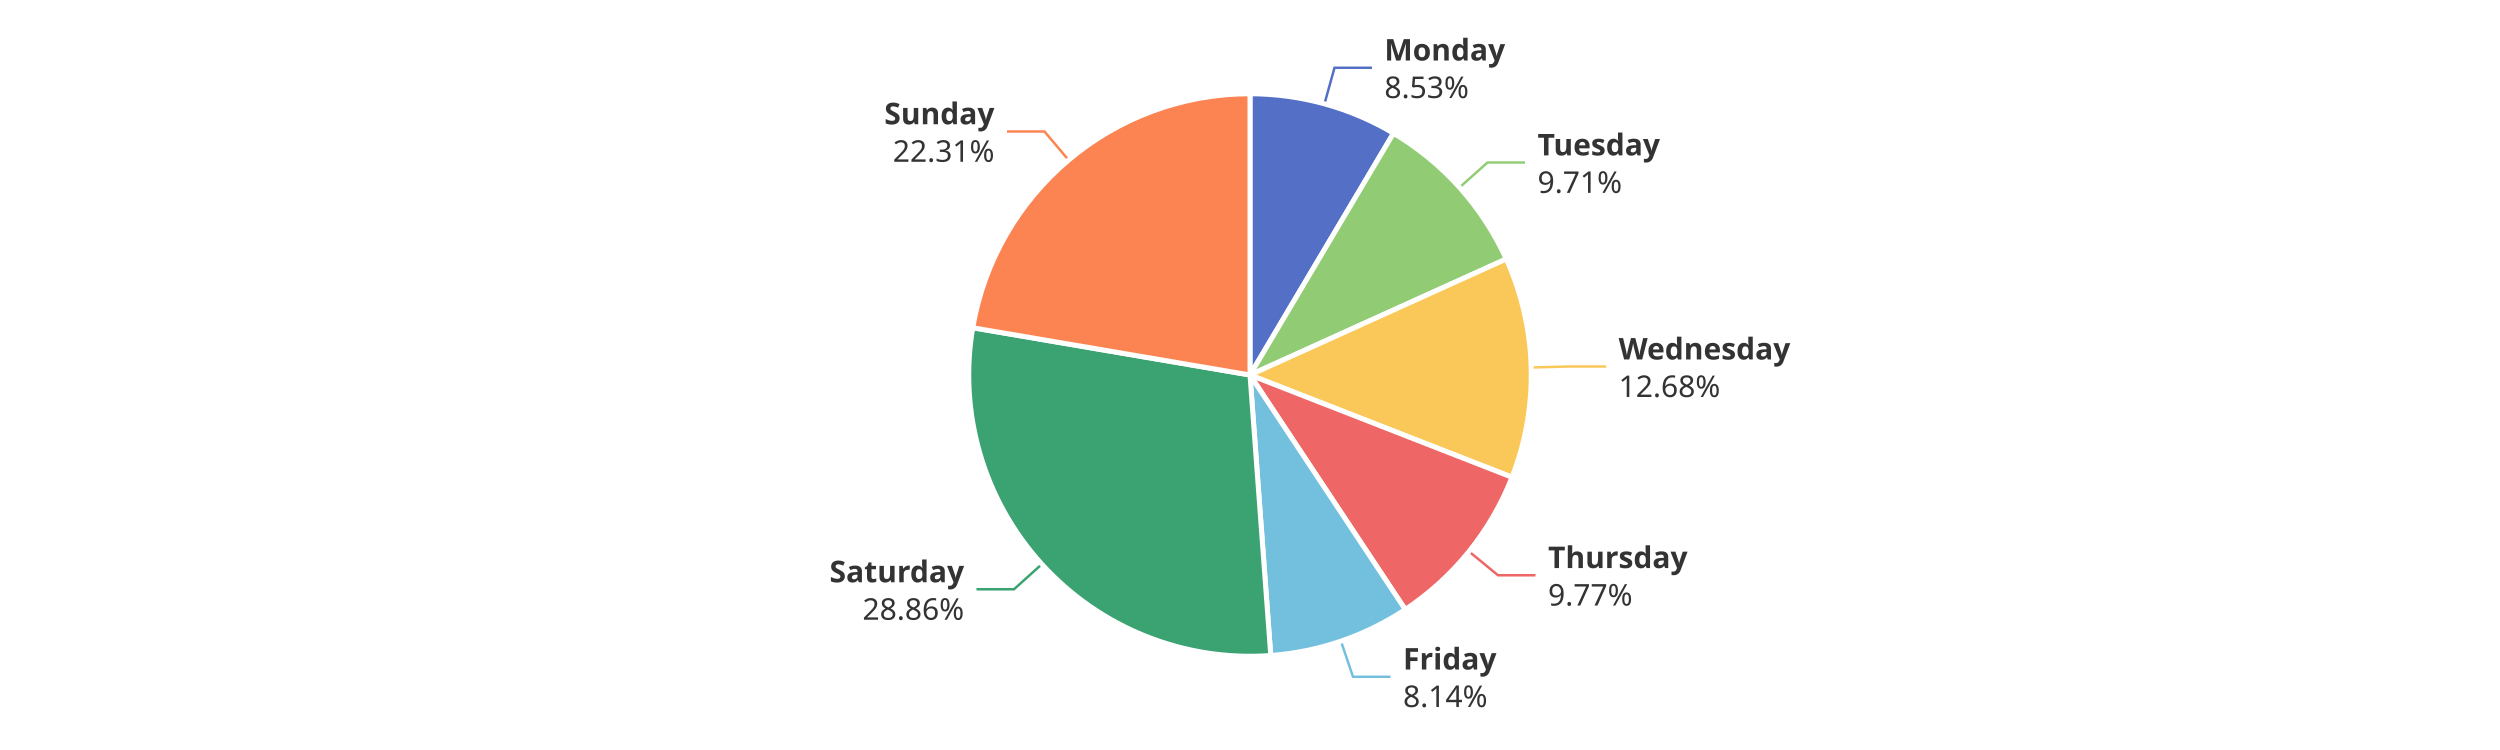
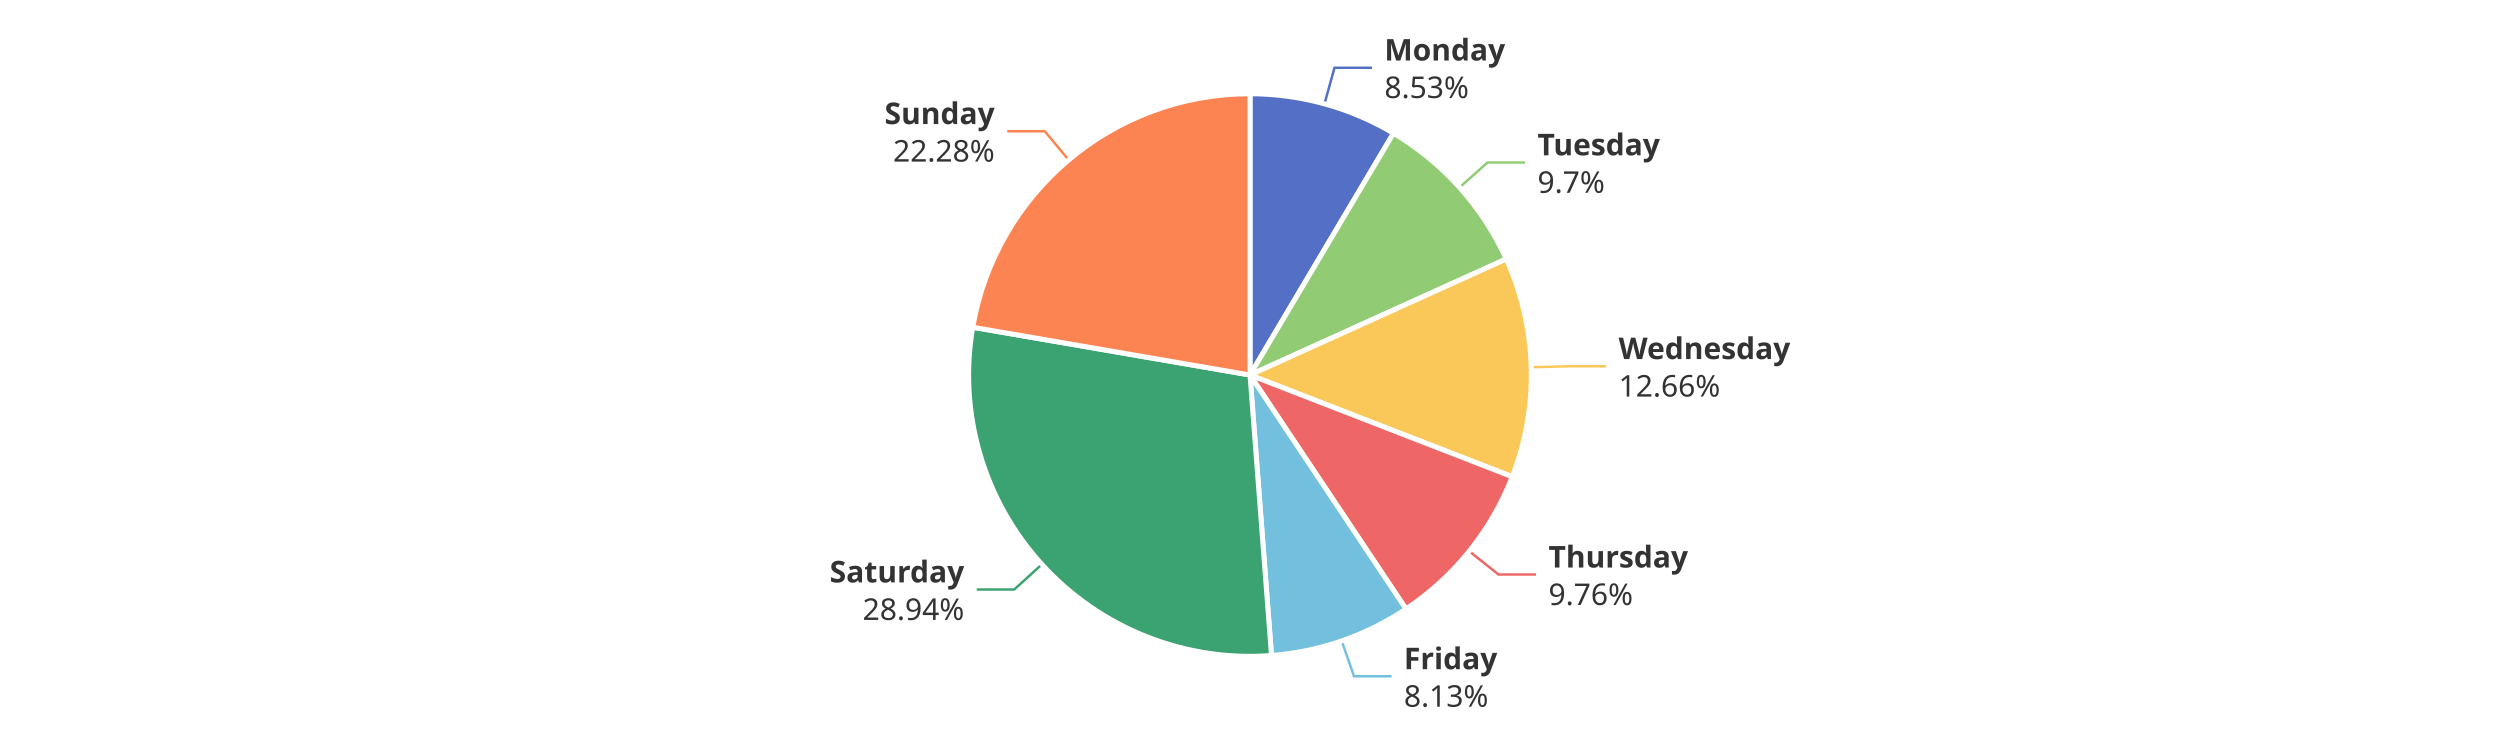
<svg xmlns="http://www.w3.org/2000/svg" width="1000" height="300" version="1.1" baseProfile="full" viewBox="0 0 1000 300">
  <rect width="1000" height="300" x="0" y="0" id="0" fill="#ffffff" />
  <polyline points="529.8 41.5 533.8 27.1 548.8 27.1" fill="none" stroke="#5470c6" />
  <polyline points="583.8 75 595 65 610 65" fill="none" stroke="#91cc75" />
-   <polyline points="612.5 147 627.5 146.6 642.5 146.6" fill="none" stroke="#fac858" />
-   <polyline points="587.6 220.6 599.2 230.1 614.2 230.1" fill="none" stroke="#ee6666" />
-   <polyline points="536.4 256.5 541.2 270.7 556.2 270.7" fill="none" stroke="#73c0de" />
-   <polyline points="416.7 225.7 405.6 235.7 390.6 235.7" fill="none" stroke="#3ba272" />
-   <polyline points="427.4 64 417.8 52.6 402.8 52.6" fill="none" stroke="#fc8452" />
+   <polyline points="612.5 146.9 627.5 146.5 642.5 146.5" fill="none" stroke="#fac858" />
+   <polyline points="587.7 220.5 599.4 229.8 614.4 229.8" fill="none" stroke="#ee6666" />
+   <polyline points="536.7 256.4 541.6 270.5 556.6 270.5" fill="none" stroke="#73c0de" />
+   <polyline points="416.8 225.7 405.7 235.8 390.7 235.8" fill="none" stroke="#3ba272" />
+   <polyline points="427.5 64 417.9 52.5 402.9 52.5" fill="none" stroke="#fc8452" />
  <path d="M500 37.5A112.5 112.5 0 0 1 557.4 53.3L500 150Z" fill="#5470c6" stroke="#fff" stroke-width="2" stroke-linejoin="round" />
  <path d="M557.4 53.3A112.5 112.5 0 0 1 602.5 103.6L500 150Z" fill="#91cc75" stroke="#fff" stroke-width="2" stroke-linejoin="round" />
-   <path d="M602.5 103.6A112.5 112.5 0 0 1 604.8 190.9L500 150Z" fill="#fac858" stroke="#fff" stroke-width="2" stroke-linejoin="round" />
-   <path d="M604.8 190.9A112.5 112.5 0 0 1 562.1 243.8L500 150Z" fill="#ee6666" stroke="#fff" stroke-width="2" stroke-linejoin="round" />
-   <path d="M562.1 243.8A112.5 112.5 0 0 1 508.3 262.2L500 150Z" fill="#73c0de" stroke="#fff" stroke-width="2" stroke-linejoin="round" />
-   <path d="M508.3 262.2A112.5 112.5 0 0 1 389.1 131.1L500 150Z" fill="#3ba272" stroke="#fff" stroke-width="2" stroke-linejoin="round" />
-   <path d="M389.1 131.1A112.5 112.5 0 0 1 500 37.5L500 150Z" fill="#fc8452" stroke="#fff" stroke-width="2" stroke-linejoin="round" />
+   <path d="M602.5 103.6A112.5 112.5 0 0 1 604.9 190.7L500 150Z" fill="#fac858" stroke="#fff" stroke-width="2" stroke-linejoin="round" />
+   <path d="M604.9 190.7A112.5 112.5 0 0 1 562.4 243.6L500 150Z" fill="#ee6666" stroke="#fff" stroke-width="2" stroke-linejoin="round" />
+   <path d="M562.4 243.6A112.5 112.5 0 0 1 508.6 262.2L500 150Z" fill="#73c0de" stroke="#fff" stroke-width="2" stroke-linejoin="round" />
+   <path d="M508.6 262.2A112.5 112.5 0 0 1 389.1 130.9L500 150Z" fill="#3ba272" stroke="#fff" stroke-width="2" stroke-linejoin="round" />
+   <path d="M389.1 130.9A112.5 112.5 0 0 1 500 37.5L500 150Z" fill="#fc8452" stroke="#fff" stroke-width="2" stroke-linejoin="round" />
  <path d="M0 -15l42.8 0l0 30l-42.8 0Z" transform="translate(553.7597 27.0507)" fill="none" />
  <text dominant-baseline="central" text-anchor="start" style="font-size:12px;font-family:sans-serif;font-weight:bold;" y="-7.5" transform="translate(553.7597 27.0507)" fill="#333" stroke="rgb(255,255,255)" stroke-width="2" paint-order="stroke" stroke-miterlimit="2">Monday</text>
  <text dominant-baseline="central" text-anchor="start" style="font-size:12px;font-family:sans-serif;" y="7.5" transform="translate(553.7597 27.0507)" fill="#333" stroke="rgb(255,255,255)" stroke-width="2" paint-order="stroke" stroke-miterlimit="2">8.53%</text>
-   <path d="M0 -15l46.2 0l0 30l-46.2 0Z" transform="translate(615.0274 64.9939)" fill="none" />
-   <text dominant-baseline="central" text-anchor="start" style="font-size:12px;font-family:sans-serif;font-weight:bold;" y="-7.5" transform="translate(615.0274 64.9939)" fill="#333" stroke="rgb(255,255,255)" stroke-width="2" paint-order="stroke" stroke-miterlimit="2">Tuesday</text>
-   <text dominant-baseline="central" text-anchor="start" style="font-size:12px;font-family:sans-serif;" y="7.5" transform="translate(615.0274 64.9939)" fill="#333" stroke="rgb(255,255,255)" stroke-width="2" paint-order="stroke" stroke-miterlimit="2">9.71%</text>
-   <path d="M0 -15l63.6 0l0 30l-63.6 0Z" transform="translate(647.4556 146.6357)" fill="none" />
-   <text dominant-baseline="central" text-anchor="start" style="font-size:12px;font-family:sans-serif;font-weight:bold;" y="-7.5" transform="translate(647.4556 146.6357)" fill="#333" stroke="rgb(255,255,255)" stroke-width="2" paint-order="stroke" stroke-miterlimit="2">Wednesday</text>
-   <text dominant-baseline="central" text-anchor="start" style="font-size:12px;font-family:sans-serif;" y="7.5" transform="translate(647.4556 146.6357)" fill="#333" stroke="rgb(255,255,255)" stroke-width="2" paint-order="stroke" stroke-miterlimit="2">12.68%</text>
-   <path d="M0 -15l50.2 0l0 30l-50.2 0Z" transform="translate(619.2288 230.0618)" fill="none" />
-   <text dominant-baseline="central" text-anchor="start" style="font-size:12px;font-family:sans-serif;font-weight:bold;" y="-7.5" transform="translate(619.2288 230.0618)" fill="#333" stroke="rgb(255,255,255)" stroke-width="2" paint-order="stroke" stroke-miterlimit="2">Thursday</text>
-   <text dominant-baseline="central" text-anchor="start" style="font-size:12px;font-family:sans-serif;" y="7.5" transform="translate(619.2288 230.0618)" fill="#333" stroke="rgb(255,255,255)" stroke-width="2" paint-order="stroke" stroke-miterlimit="2">9.77%</text>
-   <path d="M0 -15l34.2 0l0 30l-34.2 0Z" transform="translate(561.2237 270.6518)" fill="none" />
-   <text dominant-baseline="central" text-anchor="start" style="font-size:12px;font-family:sans-serif;font-weight:bold;" y="-7.5" transform="translate(561.2237 270.6518)" fill="#333" stroke="rgb(255,255,255)" stroke-width="2" paint-order="stroke" stroke-miterlimit="2">Friday</text>
-   <text dominant-baseline="central" text-anchor="start" style="font-size:12px;font-family:sans-serif;" y="7.5" transform="translate(561.2237 270.6518)" fill="#333" stroke="rgb(255,255,255)" stroke-width="2" paint-order="stroke" stroke-miterlimit="2">8.14%</text>
-   <path d="M-48.2 -15l48.2 0l0 30l-48.2 0Z" transform="translate(385.6431 235.7498)" fill="none" />
-   <text dominant-baseline="central" text-anchor="end" style="font-size:12px;font-family:sans-serif;font-weight:bold;" y="-7.5" transform="translate(385.6431 235.7498)" fill="#333" stroke="rgb(255,255,255)" stroke-width="2" paint-order="stroke" stroke-miterlimit="2">Saturday</text>
-   <text dominant-baseline="central" text-anchor="end" style="font-size:12px;font-family:sans-serif;" y="7.5" transform="translate(385.6431 235.7498)" fill="#333" stroke="rgb(255,255,255)" stroke-width="2" paint-order="stroke" stroke-miterlimit="2">28.86%</text>
-   <path d="M-40.9 -15l40.9 0l0 30l-40.9 0Z" transform="translate(397.7756 52.5557)" fill="none" />
-   <text dominant-baseline="central" text-anchor="end" style="font-size:12px;font-family:sans-serif;font-weight:bold;" y="-7.5" transform="translate(397.7756 52.5557)" fill="#333" stroke="rgb(255,255,255)" stroke-width="2" paint-order="stroke" stroke-miterlimit="2">Sunday</text>
-   <text dominant-baseline="central" text-anchor="end" style="font-size:12px;font-family:sans-serif;" y="7.5" transform="translate(397.7756 52.5557)" fill="#333" stroke="rgb(255,255,255)" stroke-width="2" paint-order="stroke" stroke-miterlimit="2">22.31%</text>
+   <path d="M0 -15l46.2 0l0 30l-46.2 0Z" transform="translate(615.0007 64.964)" fill="none" />
+   <text dominant-baseline="central" text-anchor="start" style="font-size:12px;font-family:sans-serif;font-weight:bold;" y="-7.5" transform="translate(615.0007 64.964)" fill="#333" stroke="rgb(255,255,255)" stroke-width="2" paint-order="stroke" stroke-miterlimit="2">Tuesday</text>
+   <text dominant-baseline="central" text-anchor="start" style="font-size:12px;font-family:sans-serif;" y="7.5" transform="translate(615.0007 64.964)" fill="#333" stroke="rgb(255,255,255)" stroke-width="2" paint-order="stroke" stroke-miterlimit="2">9.7%</text>
+   <path d="M0 -15l63.6 0l0 30l-63.6 0Z" transform="translate(647.4513 146.4756)" fill="none" />
+   <text dominant-baseline="central" text-anchor="start" style="font-size:12px;font-family:sans-serif;font-weight:bold;" y="-7.5" transform="translate(647.4513 146.4756)" fill="#333" stroke="rgb(255,255,255)" stroke-width="2" paint-order="stroke" stroke-miterlimit="2">Wednesday</text>
+   <text dominant-baseline="central" text-anchor="start" style="font-size:12px;font-family:sans-serif;" y="7.5" transform="translate(647.4513 146.4756)" fill="#333" stroke="rgb(255,255,255)" stroke-width="2" paint-order="stroke" stroke-miterlimit="2">12.66%</text>
+   <path d="M0 -15l50.2 0l0 30l-50.2 0Z" transform="translate(619.4046 229.8434)" fill="none" />
+   <text dominant-baseline="central" text-anchor="start" style="font-size:12px;font-family:sans-serif;font-weight:bold;" y="-7.5" transform="translate(619.4046 229.8434)" fill="#333" stroke="rgb(255,255,255)" stroke-width="2" paint-order="stroke" stroke-miterlimit="2">Thursday</text>
+   <text dominant-baseline="central" text-anchor="start" style="font-size:12px;font-family:sans-serif;" y="7.5" transform="translate(619.4046 229.8434)" fill="#333" stroke="rgb(255,255,255)" stroke-width="2" paint-order="stroke" stroke-miterlimit="2">9.76%</text>
+   <path d="M0 -15l34.2 0l0 30l-34.2 0Z" transform="translate(561.5646 270.5348)" fill="none" />
+   <text dominant-baseline="central" text-anchor="start" style="font-size:12px;font-family:sans-serif;font-weight:bold;" y="-7.5" transform="translate(561.5646 270.5348)" fill="#333" stroke="rgb(255,255,255)" stroke-width="2" paint-order="stroke" stroke-miterlimit="2">Friday</text>
+   <text dominant-baseline="central" text-anchor="start" style="font-size:12px;font-family:sans-serif;" y="7.5" transform="translate(561.5646 270.5348)" fill="#333" stroke="rgb(255,255,255)" stroke-width="2" paint-order="stroke" stroke-miterlimit="2">8.13%</text>
+   <path d="M-48.2 -15l48.2 0l0 30l-48.2 0Z" transform="translate(385.697 235.8091)" fill="none" />
+   <text dominant-baseline="central" text-anchor="end" style="font-size:12px;font-family:sans-serif;font-weight:bold;" y="-7.5" transform="translate(385.697 235.8091)" fill="#333" stroke="rgb(255,255,255)" stroke-width="2" paint-order="stroke" stroke-miterlimit="2">Saturday</text>
+   <text dominant-baseline="central" text-anchor="end" style="font-size:12px;font-family:sans-serif;" y="7.5" transform="translate(385.697 235.8091)" fill="#333" stroke="rgb(255,255,255)" stroke-width="2" paint-order="stroke" stroke-miterlimit="2">28.94%</text>
+   <path d="M-40.9 -15l40.9 0l0 30l-40.9 0Z" transform="translate(397.8674 52.4783)" fill="none" />
+   <text dominant-baseline="central" text-anchor="end" style="font-size:12px;font-family:sans-serif;font-weight:bold;" y="-7.5" transform="translate(397.8674 52.4783)" fill="#333" stroke="rgb(255,255,255)" stroke-width="2" paint-order="stroke" stroke-miterlimit="2">Sunday</text>
+   <text dominant-baseline="central" text-anchor="end" style="font-size:12px;font-family:sans-serif;" y="7.5" transform="translate(397.8674 52.4783)" fill="#333" stroke="rgb(255,255,255)" stroke-width="2" paint-order="stroke" stroke-miterlimit="2">22.28%</text>
</svg>
